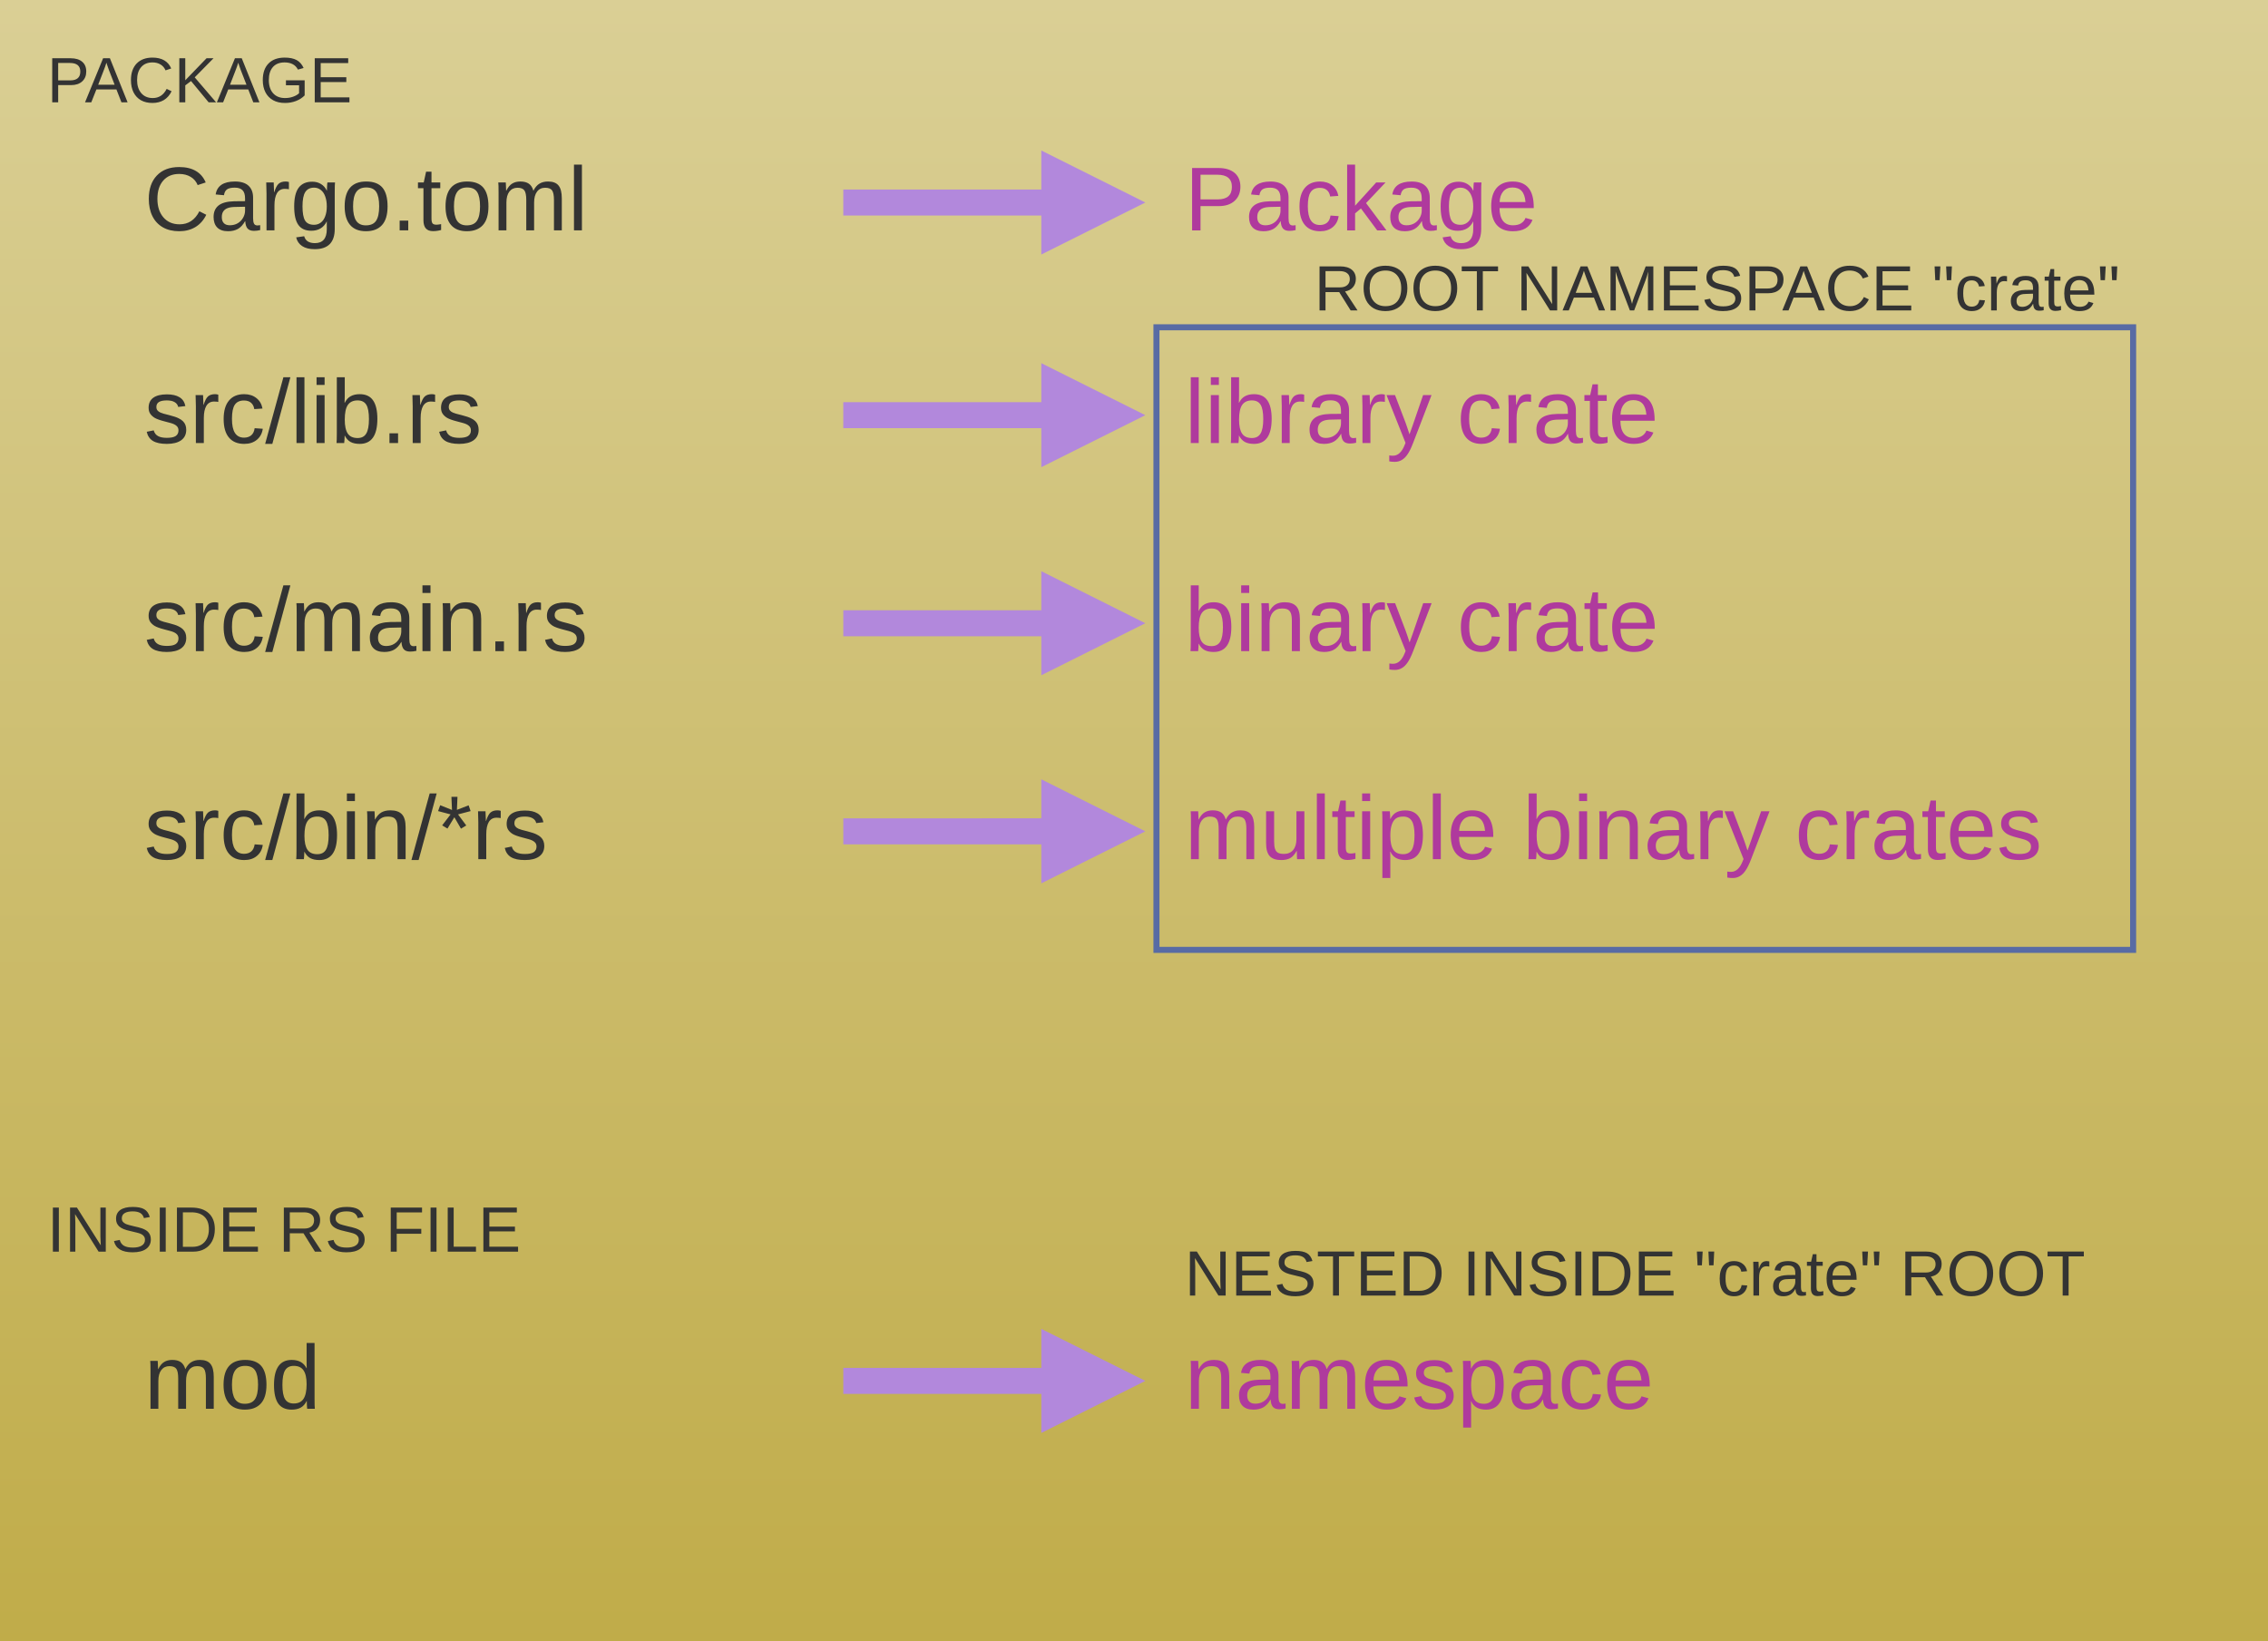
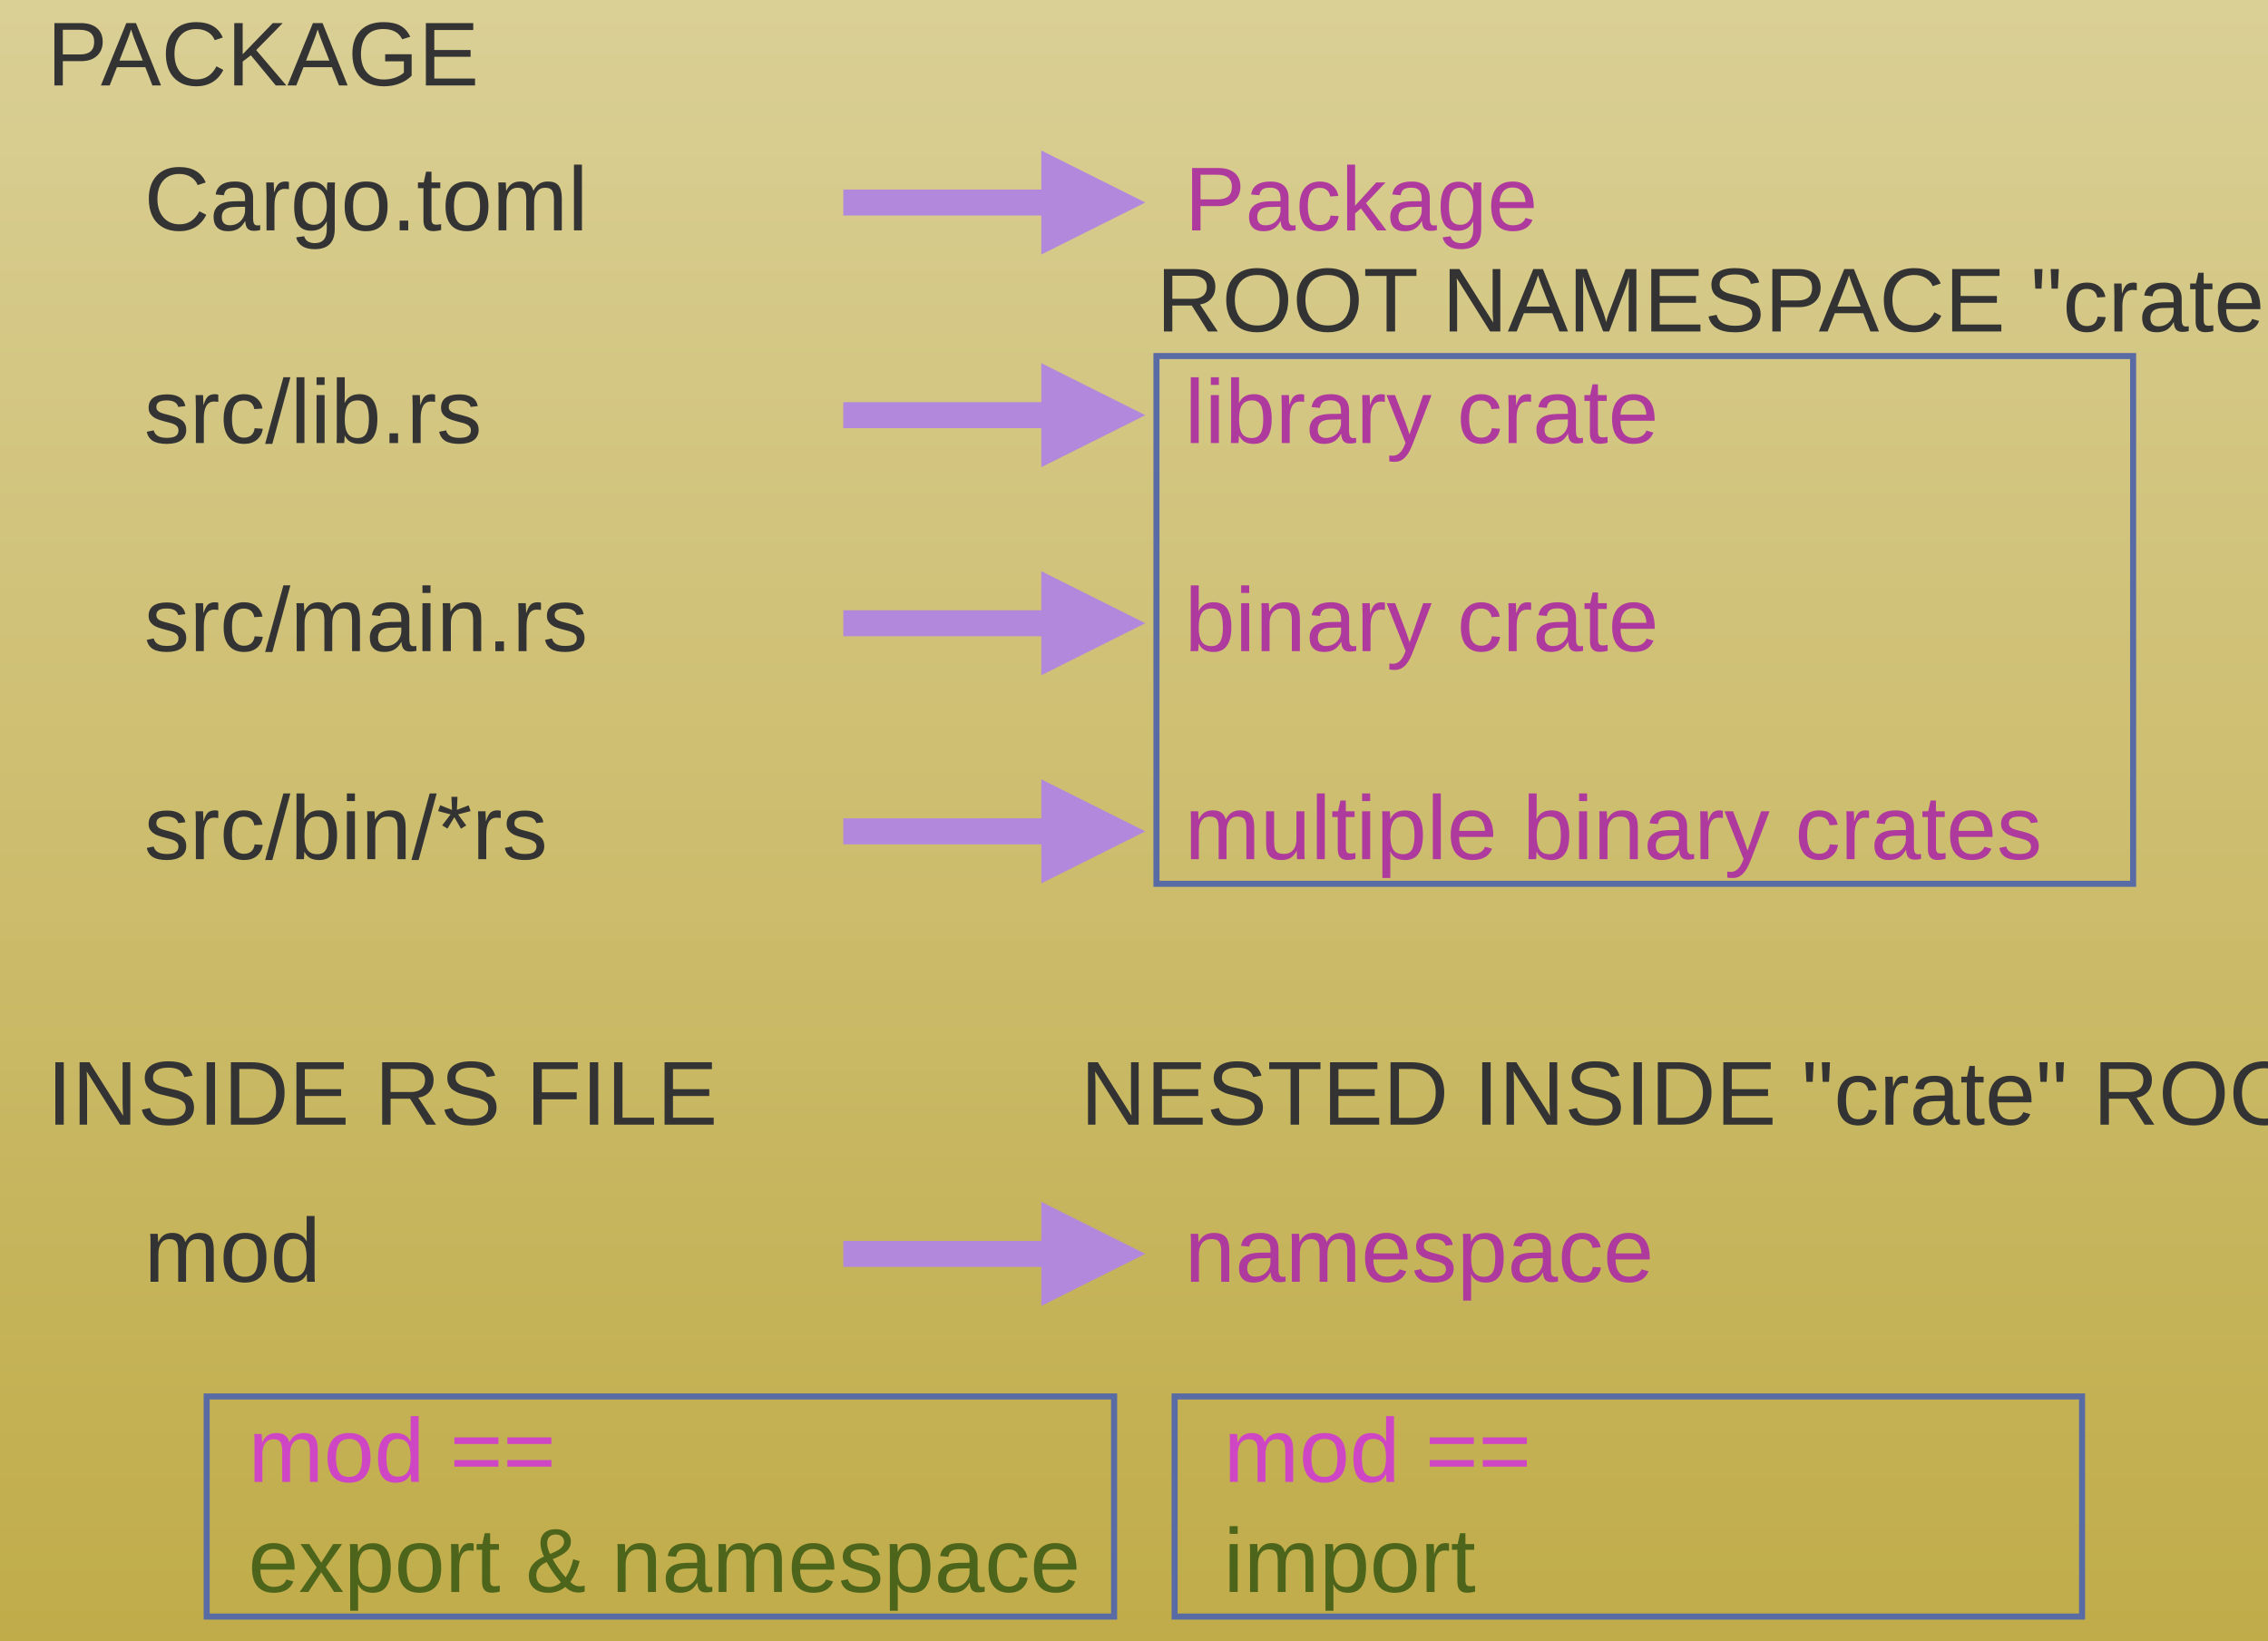
<svg xmlns="http://www.w3.org/2000/svg" xmlns:ns1="https://boxy-svg.com" viewBox="10.574 27.135 374.9 271.226">
  <defs>
    <ns1:grid x="0" y="0" width="17.199" height="17.199" />
    <linearGradient gradientUnits="userSpaceOnUse" x1="198.024" y1="27.135" x2="198.024" y2="179.17" id="gradient-0" gradientTransform="matrix(1, 0, 0, 1.786938, 0, -21.35356)">
      <stop offset="0" style="stop-color: rgba(218, 207, 149, 1)" />
      <stop offset="1" style="stop-color: rgba(192, 172, 73, 1)" />
    </linearGradient>
  </defs>
  <rect x="10.574" y="27.135" width="374.9" height="271.677" style="fill: url(#gradient-0);">
    </rect>
-   <rect x="201.736" y="81.24" width="161.443" height="102.921" style="fill: none; stroke: rgb(88, 107, 164);" />
+   <rect x="201.736" y="85.995" width="161.443" height="87.244" style="fill: none; stroke: rgb(88, 107, 164);" />
  <g transform="matrix(1, 0, 0, 1, 1.007375, 9.612625)">
    <text style="white-space: pre; fill: rgb(51, 51, 51); font-family: Arial, sans-serif; font-size: 15px;" x="33.398" y="55.608">Cargo.toml</text>
    <path d="M 54.992 33.111 H 87.722 L 87.722 26.661 L 104.921 35.261 L 87.722 43.86 L 87.722 37.411 H 54.992 V 33.111 Z" style="fill: rgb(178, 136, 220);" transform="matrix(1, -0.000029, 0.000029, 1, 93.96954, 15.74102)" ns1:shape="arrow 54.992 26.661 49.929 17.199 4.3 17.199 0 1@5381f3d7" />
    <text style="fill: rgb(175, 58, 157); font-family: Arial, sans-serif; paint-order: fill; white-space: pre; font-size: 15px;" x="205.388" y="55.609">Package</text>
  </g>
  <g transform="matrix(1, 0, 0, 1, 1.007375, 9.612625)">
    <text style="white-space: pre; fill: rgb(51, 51, 51); font-family: Arial, sans-serif; font-size: 15px;" x="33.398" y="90.762">src/lib.rs</text>
    <path d="M 54.992 33.111 H 87.722 L 87.722 26.661 L 104.921 35.261 L 87.722 43.86 L 87.722 37.411 H 54.992 V 33.111 Z" style="fill: rgb(178, 136, 220);" transform="matrix(1, -0.000029, 0.000029, 1, 93.96954, 50.8955)" ns1:shape="arrow 54.992 26.661 49.929 17.199 4.3 17.199 0 1@5381f3d7" />
    <text style="fill: rgb(175, 58, 157); font-family: Arial, sans-serif; paint-order: fill; white-space: pre; font-size: 15px;" x="205.388" y="90.763">library crate</text>
  </g>
  <g transform="matrix(1, 0, 0, 1, 1.007375, 9.612625)">
    <text style="white-space: pre; fill: rgb(51, 51, 51); font-family: Arial, sans-serif; font-size: 15px;" x="33.398" y="125.16">src/main.rs</text>
    <path d="M 54.992 33.111 H 87.722 L 87.722 26.661 L 104.921 35.261 L 87.722 43.86 L 87.722 37.411 H 54.992 V 33.111 Z" style="fill: rgb(178, 136, 220);" transform="matrix(1, -0.000029, 0.000029, 1, 93.96954, 85.29398)" ns1:shape="arrow 54.992 26.661 49.929 17.199 4.3 17.199 0 1@5381f3d7" />
    <text style="fill: rgb(175, 58, 157); font-family: Arial, sans-serif; paint-order: fill; white-space: pre; font-size: 15px;" x="205.388" y="125.161">binary crate</text>
  </g>
  <g transform="matrix(1, 0, 0, 1, 1.007375, 9.612625)">
    <text style="white-space: pre; fill: rgb(51, 51, 51); font-family: Arial, sans-serif; font-size: 15px;" x="33.398" y="159.558">src/bin/*rs</text>
    <path d="M 54.992 33.111 H 87.722 L 87.722 26.661 L 104.921 35.261 L 87.722 43.86 L 87.722 37.411 H 54.992 V 33.111 Z" style="fill: rgb(178, 136, 220);" transform="matrix(1, -0.000029, 0.000029, 1, 93.96954, 119.6925)" ns1:shape="arrow 54.992 26.661 49.929 17.199 4.3 17.199 0 1@5381f3d7" />
    <text style="fill: rgb(175, 58, 157); font-family: Arial, sans-serif; paint-order: fill; white-space: pre; font-size: 15px;" x="205.388" y="159.559">multiple binary crates</text>
  </g>
-   <g transform="matrix(1, 0, 0, 1, 1.007375, 100.4661)">
+   <g transform="matrix(1, 0, 0, 1, 1.007375, 79.46613)">
    <text style="white-space: pre; fill: rgb(51, 51, 51); font-family: Arial, sans-serif; font-size: 15px;" x="33.398" y="159.558">mod</text>
    <path d="M 54.992 33.111 H 87.722 L 87.722 26.661 L 104.921 35.261 L 87.722 43.86 L 87.722 37.411 H 54.992 V 33.111 Z" style="fill: rgb(178, 136, 220);" transform="matrix(1, -0.000029, 0.000029, 1, 93.96954, 119.6925)" ns1:shape="arrow 54.992 26.661 49.929 17.199 4.3 17.199 0 1@5381f3d7" />
    <text style="fill: rgb(175, 58, 157); font-family: Arial, sans-serif; paint-order: fill; white-space: pre; font-size: 15px;" x="205.388" y="159.559">namespace</text>
  </g>
-   <text style="white-space: pre; fill: rgb(51, 51, 51); font-family: Arial, sans-serif; font-size: 10.6px;" x="18.333" y="44.05">PACKAGE</text>
-   <text style="white-space: pre; fill: rgb(51, 51, 51); font-family: Arial, sans-serif; font-size: 10.6px;" x="18.333" y="234.05">INSIDE RS FILE</text>
-   <text style="white-space: pre; fill: rgb(51, 51, 51); font-family: Arial, sans-serif; font-size: 10.6px;" x="227.82" y="78.453">ROOT NAMESPACE "crate"</text>
-   <text style="white-space: pre; fill: rgb(51, 51, 51); font-family: Arial, sans-serif; font-size: 10.6px;" x="206.396" y="241.316">NESTED INSIDE "crate" ROOT</text>
-   <text style="white-space: pre; fill: rgb(51, 51, 51); font-family: Arial, sans-serif; font-size: 12.5px;" x="425.816" y="68.312">Enter your text here.</text>
+   <text style="white-space: pre; fill: rgb(51, 51, 51); font-family: Arial, sans-serif; font-size: 15px;" x="18.333" y="41.262">PACKAGE</text>
+   <text style="white-space: pre; fill: rgb(51, 51, 51); font-family: Arial, sans-serif; font-size: 15px;" x="18.333" y="213.05">INSIDE RS FILE</text>
+   <text style="white-space: pre; fill: rgb(51, 51, 51); font-family: Arial, sans-serif; font-size: 15px;" x="201.736" y="81.928">ROOT NAMESPACE "crate"</text>
+   <text style="white-space: pre; fill: rgb(51, 51, 51); font-family: Arial, sans-serif; font-size: 15px;" x="189.189" y="213.05">NESTED INSIDE "crate" ROOT</text>
+   <text style="fill: rgb(207, 70, 196); font-family: Arial, sans-serif; white-space: pre; font-size: 15px;" x="51.597" y="272.112">mod ==</text>
+   <text style="fill: rgb(77, 100, 27); font-family: Arial, sans-serif; paint-order: fill; white-space: pre; font-size: 15px;" x="51.597" y="290.306">export &amp; namespace</text>
+   <text style="fill: rgb(77, 100, 27); font-family: Arial, sans-serif; paint-order: fill; white-space: pre; font-size: 15px;" x="212.831" y="290.306">import</text>
+   <text style="fill: rgb(207, 70, 196); font-family: Arial, sans-serif; white-space: pre; font-size: 15px;" x="212.831" y="272.112">mod ==</text>
+   <rect x="44.736" y="257.985" width="150" height="36.388" style="fill: none; stroke: rgb(88, 107, 164);" />
+   <rect x="204.736" y="257.985" width="150" height="36.388" style="fill: none; stroke: rgb(88, 107, 164);" />
</svg>
